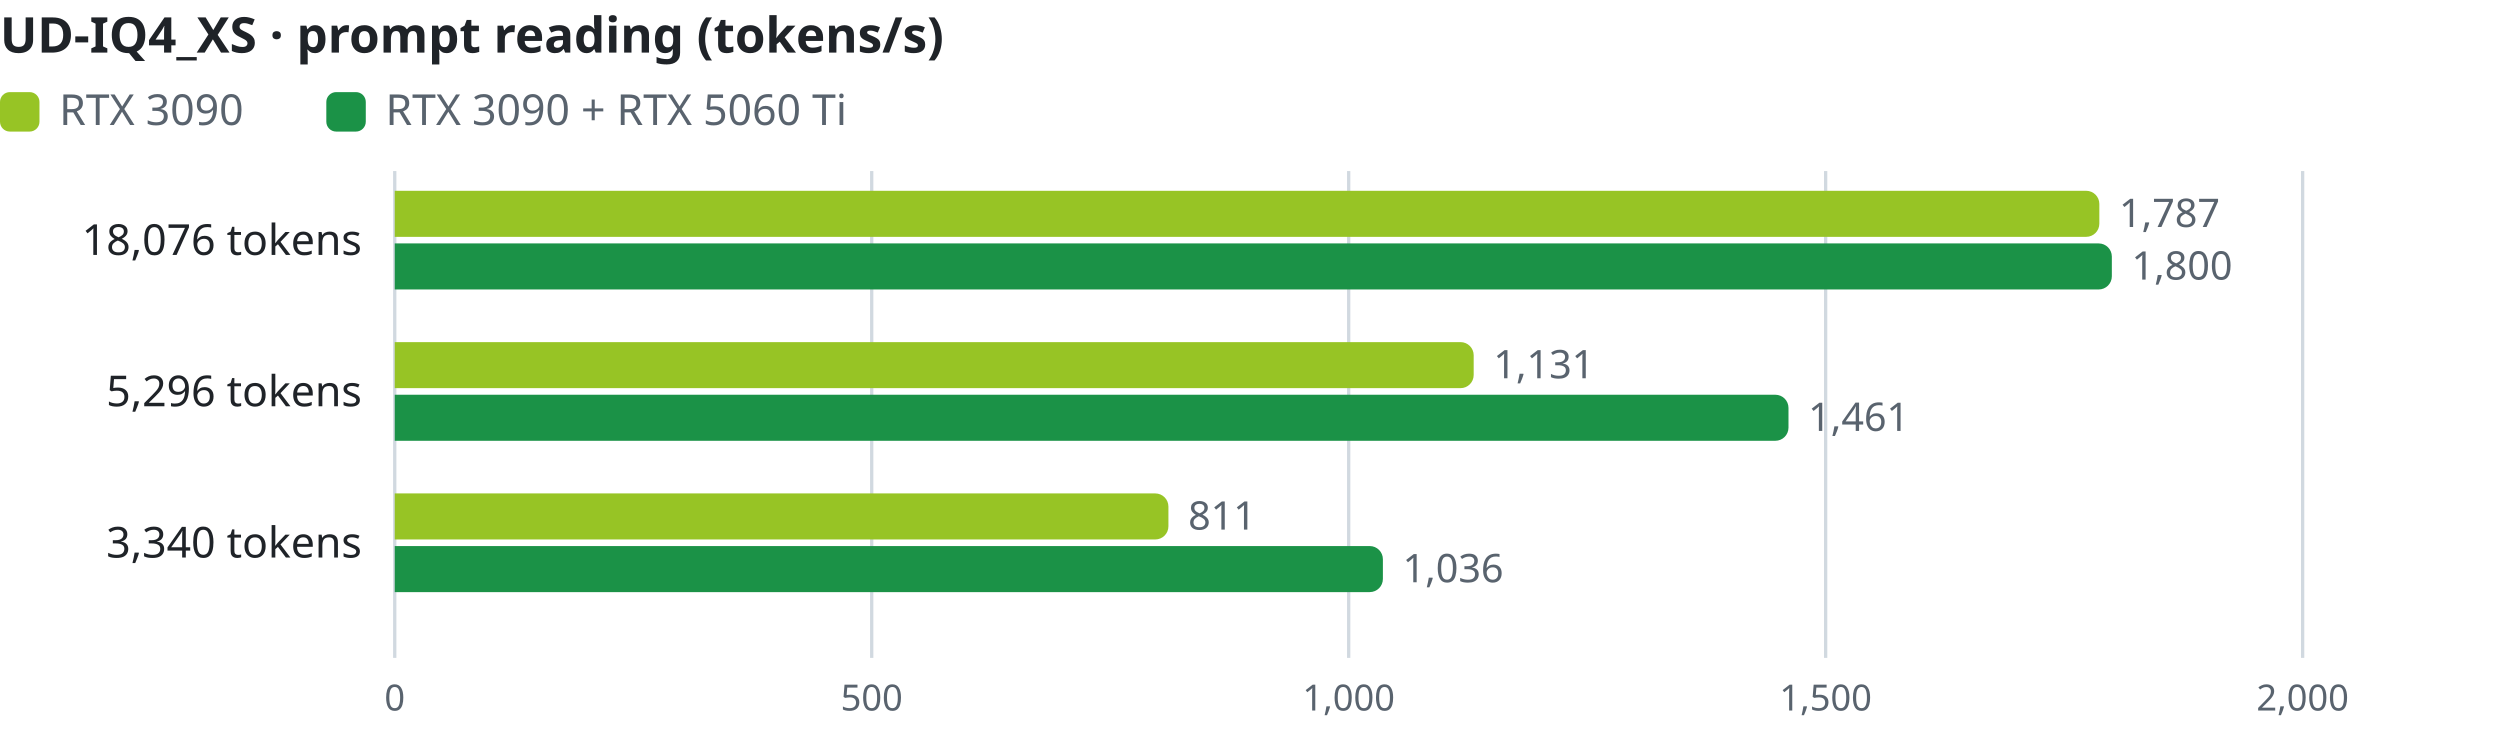
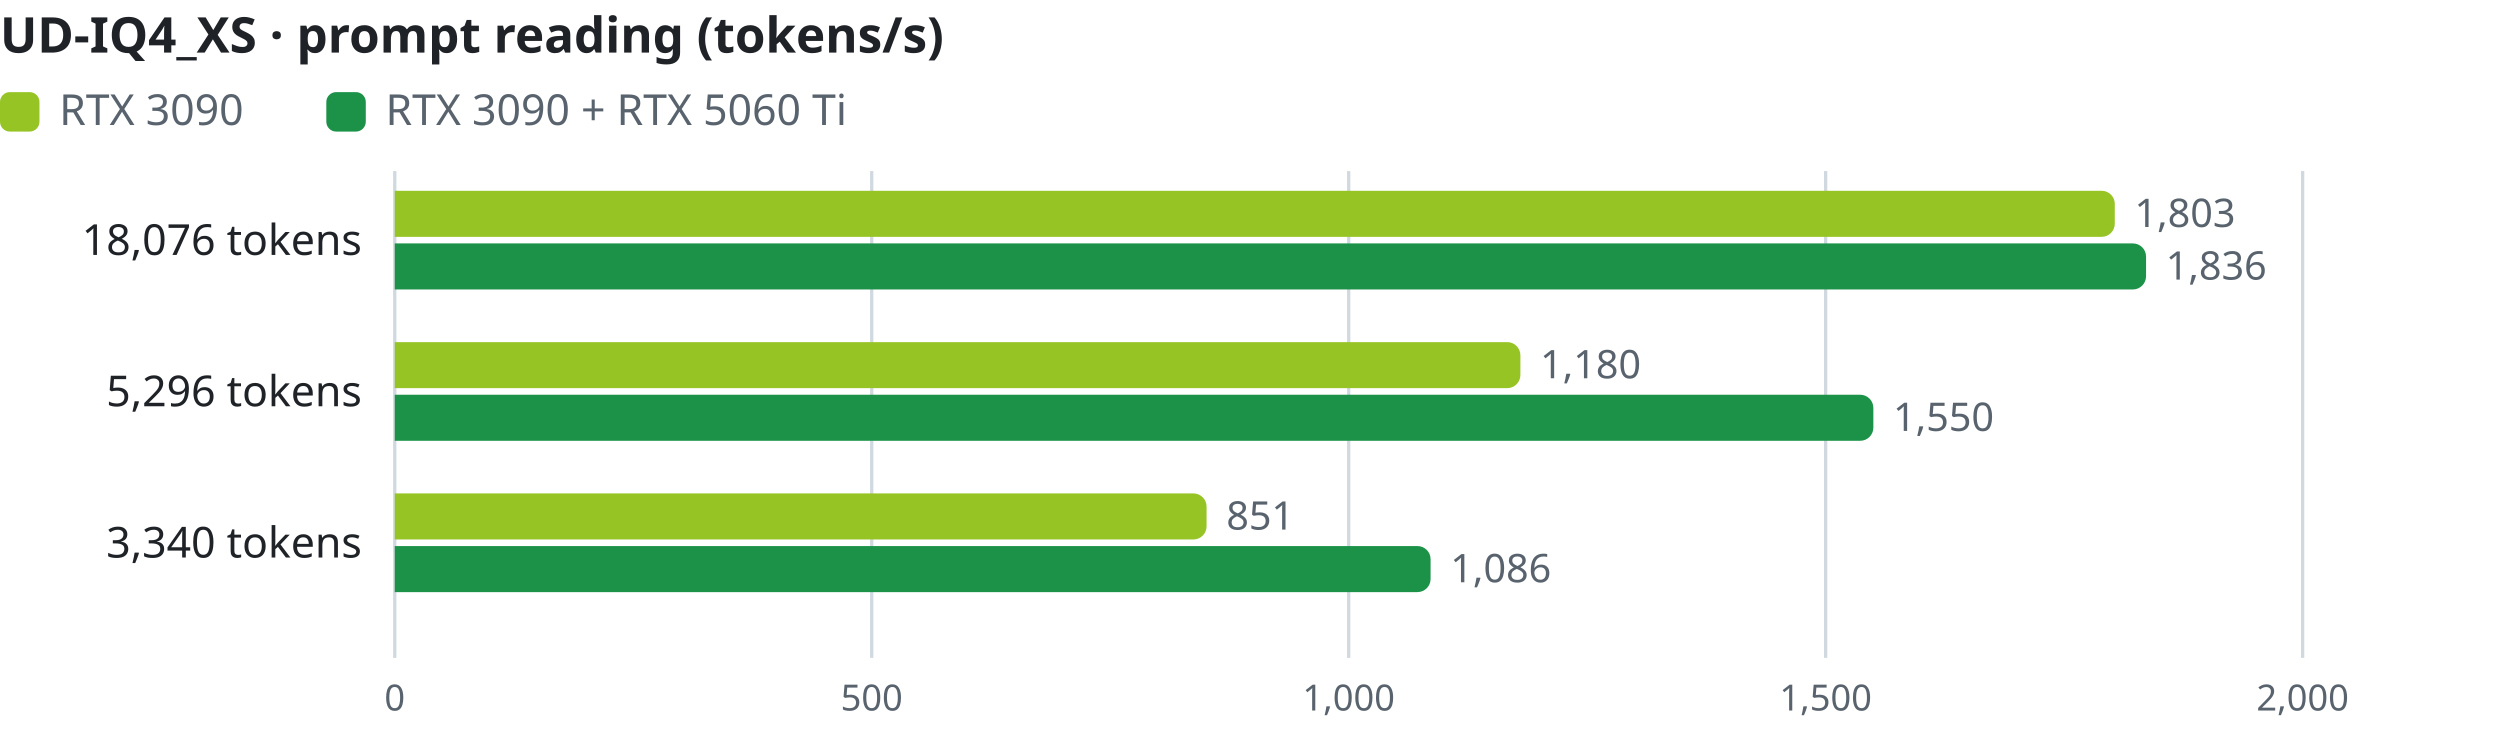
<svg xmlns="http://www.w3.org/2000/svg" width="760" height="222" viewBox="0 0 760 222" role="img" aria-label="UD-IQ4_XS prompt reading speed" font-family="-apple-system,BlinkMacSystemFont,'Segoe UI','Noto Sans',Helvetica,Arial,sans-serif">
  <text x="0" y="16" font-size="15" font-weight="600" fill="#1f2328">UD-IQ4_XS · prompt reading (tokens/s)</text>
  <rect x="0" y="28" width="12" height="12" rx="3" fill="#97c425" />
  <text x="18" y="38" font-size="13" fill="#59636e">RTX 3090</text>
  <rect x="99.2" y="28" width="12" height="12" rx="3" fill="#1b9247" />
  <text x="117.2" y="38" font-size="13" fill="#59636e">RTX 3090 + RTX 5060 Ti</text>
  <line x1="120.0" y1="52" x2="120.0" y2="200" stroke="#d1d9e0" stroke-width="1" />
  <text x="120.0" y="216" font-size="11" fill="#59636e" text-anchor="middle">0</text>
  <line x1="265.0" y1="52" x2="265.0" y2="200" stroke="#d1d9e0" stroke-width="1" />
  <text x="265.0" y="216" font-size="11" fill="#59636e" text-anchor="middle">500</text>
  <line x1="410.0" y1="52" x2="410.0" y2="200" stroke="#d1d9e0" stroke-width="1" />
  <text x="410.0" y="216" font-size="11" fill="#59636e" text-anchor="middle">1,000</text>
  <line x1="555.0" y1="52" x2="555.0" y2="200" stroke="#d1d9e0" stroke-width="1" />
  <text x="555.0" y="216" font-size="11" fill="#59636e" text-anchor="middle">1,500</text>
  <line x1="700.0" y1="52" x2="700.0" y2="200" stroke="#d1d9e0" stroke-width="1" />
  <text x="700.0" y="216" font-size="11" fill="#59636e" text-anchor="middle">2,000</text>
  <text x="110" y="77.5" font-size="13" fill="#1f2328" text-anchor="end">18,076 tokens</text>
-   <path d="M120.0,58.0 h514.2 a4,4 0 0 1 4,4 v6.0 a4,4 0 0 1 -4,4 h-514.2 z" fill="#97c425" />
-   <text x="644.2" y="69" font-size="12" fill="#59636e">1,787</text>
-   <path d="M120.0,74.0 h518.0 a4,4 0 0 1 4,4 v6.0 a4,4 0 0 1 -4,4 h-518.0 z" fill="#1b9247" />
-   <text x="648.0" y="85" font-size="12" fill="#59636e">1,800</text>
+   <path d="M120.0,58.0 h518.9 a4,4 0 0 1 4,4 v6.0 a4,4 0 0 1 -4,4 h-518.9 z" fill="#97c425" />
+   <text x="648.9" y="69" font-size="12" fill="#59636e">1,803</text>
+   <path d="M120.0,74.0 h528.4 a4,4 0 0 1 4,4 v6.0 a4,4 0 0 1 -4,4 h-528.4 z" fill="#1b9247" />
+   <text x="658.4" y="85" font-size="12" fill="#59636e">1,836</text>
  <text x="110" y="123.5" font-size="13" fill="#1f2328" text-anchor="end">5,296 tokens</text>
-   <path d="M120.0,104.0 h324.0 a4,4 0 0 1 4,4 v6.0 a4,4 0 0 1 -4,4 h-324.0 z" fill="#97c425" />
-   <text x="454.0" y="115" font-size="12" fill="#59636e">1,131</text>
-   <path d="M120.0,120.0 h419.7 a4,4 0 0 1 4,4 v6.0 a4,4 0 0 1 -4,4 h-419.7 z" fill="#1b9247" />
-   <text x="549.7" y="131" font-size="12" fill="#59636e">1,461</text>
+   <path d="M120.0,104.0 h338.2 a4,4 0 0 1 4,4 v6.0 a4,4 0 0 1 -4,4 h-338.2 z" fill="#97c425" />
+   <text x="468.2" y="115" font-size="12" fill="#59636e">1,180</text>
+   <path d="M120.0,120.0 h445.5 a4,4 0 0 1 4,4 v6.0 a4,4 0 0 1 -4,4 h-445.5 z" fill="#1b9247" />
+   <text x="575.5" y="131" font-size="12" fill="#59636e">1,550</text>
  <text x="110" y="169.5" font-size="13" fill="#1f2328" text-anchor="end">3,340 tokens</text>
-   <path d="M120.0,150.0 h231.2 a4,4 0 0 1 4,4 v6.0 a4,4 0 0 1 -4,4 h-231.2 z" fill="#97c425" />
-   <text x="361.2" y="161" font-size="12" fill="#59636e">811</text>
-   <path d="M120.0,166.0 h296.4 a4,4 0 0 1 4,4 v6.0 a4,4 0 0 1 -4,4 h-296.4 z" fill="#1b9247" />
-   <text x="426.4" y="177" font-size="12" fill="#59636e">1,036</text>
+   <path d="M120.0,150.0 h242.8 a4,4 0 0 1 4,4 v6.0 a4,4 0 0 1 -4,4 h-242.8 z" fill="#97c425" />
+   <text x="372.8" y="161" font-size="12" fill="#59636e">851</text>
+   <path d="M120.0,166.0 h310.9 a4,4 0 0 1 4,4 v6.0 a4,4 0 0 1 -4,4 h-310.9 z" fill="#1b9247" />
+   <text x="440.9" y="177" font-size="12" fill="#59636e">1,086</text>
</svg>
